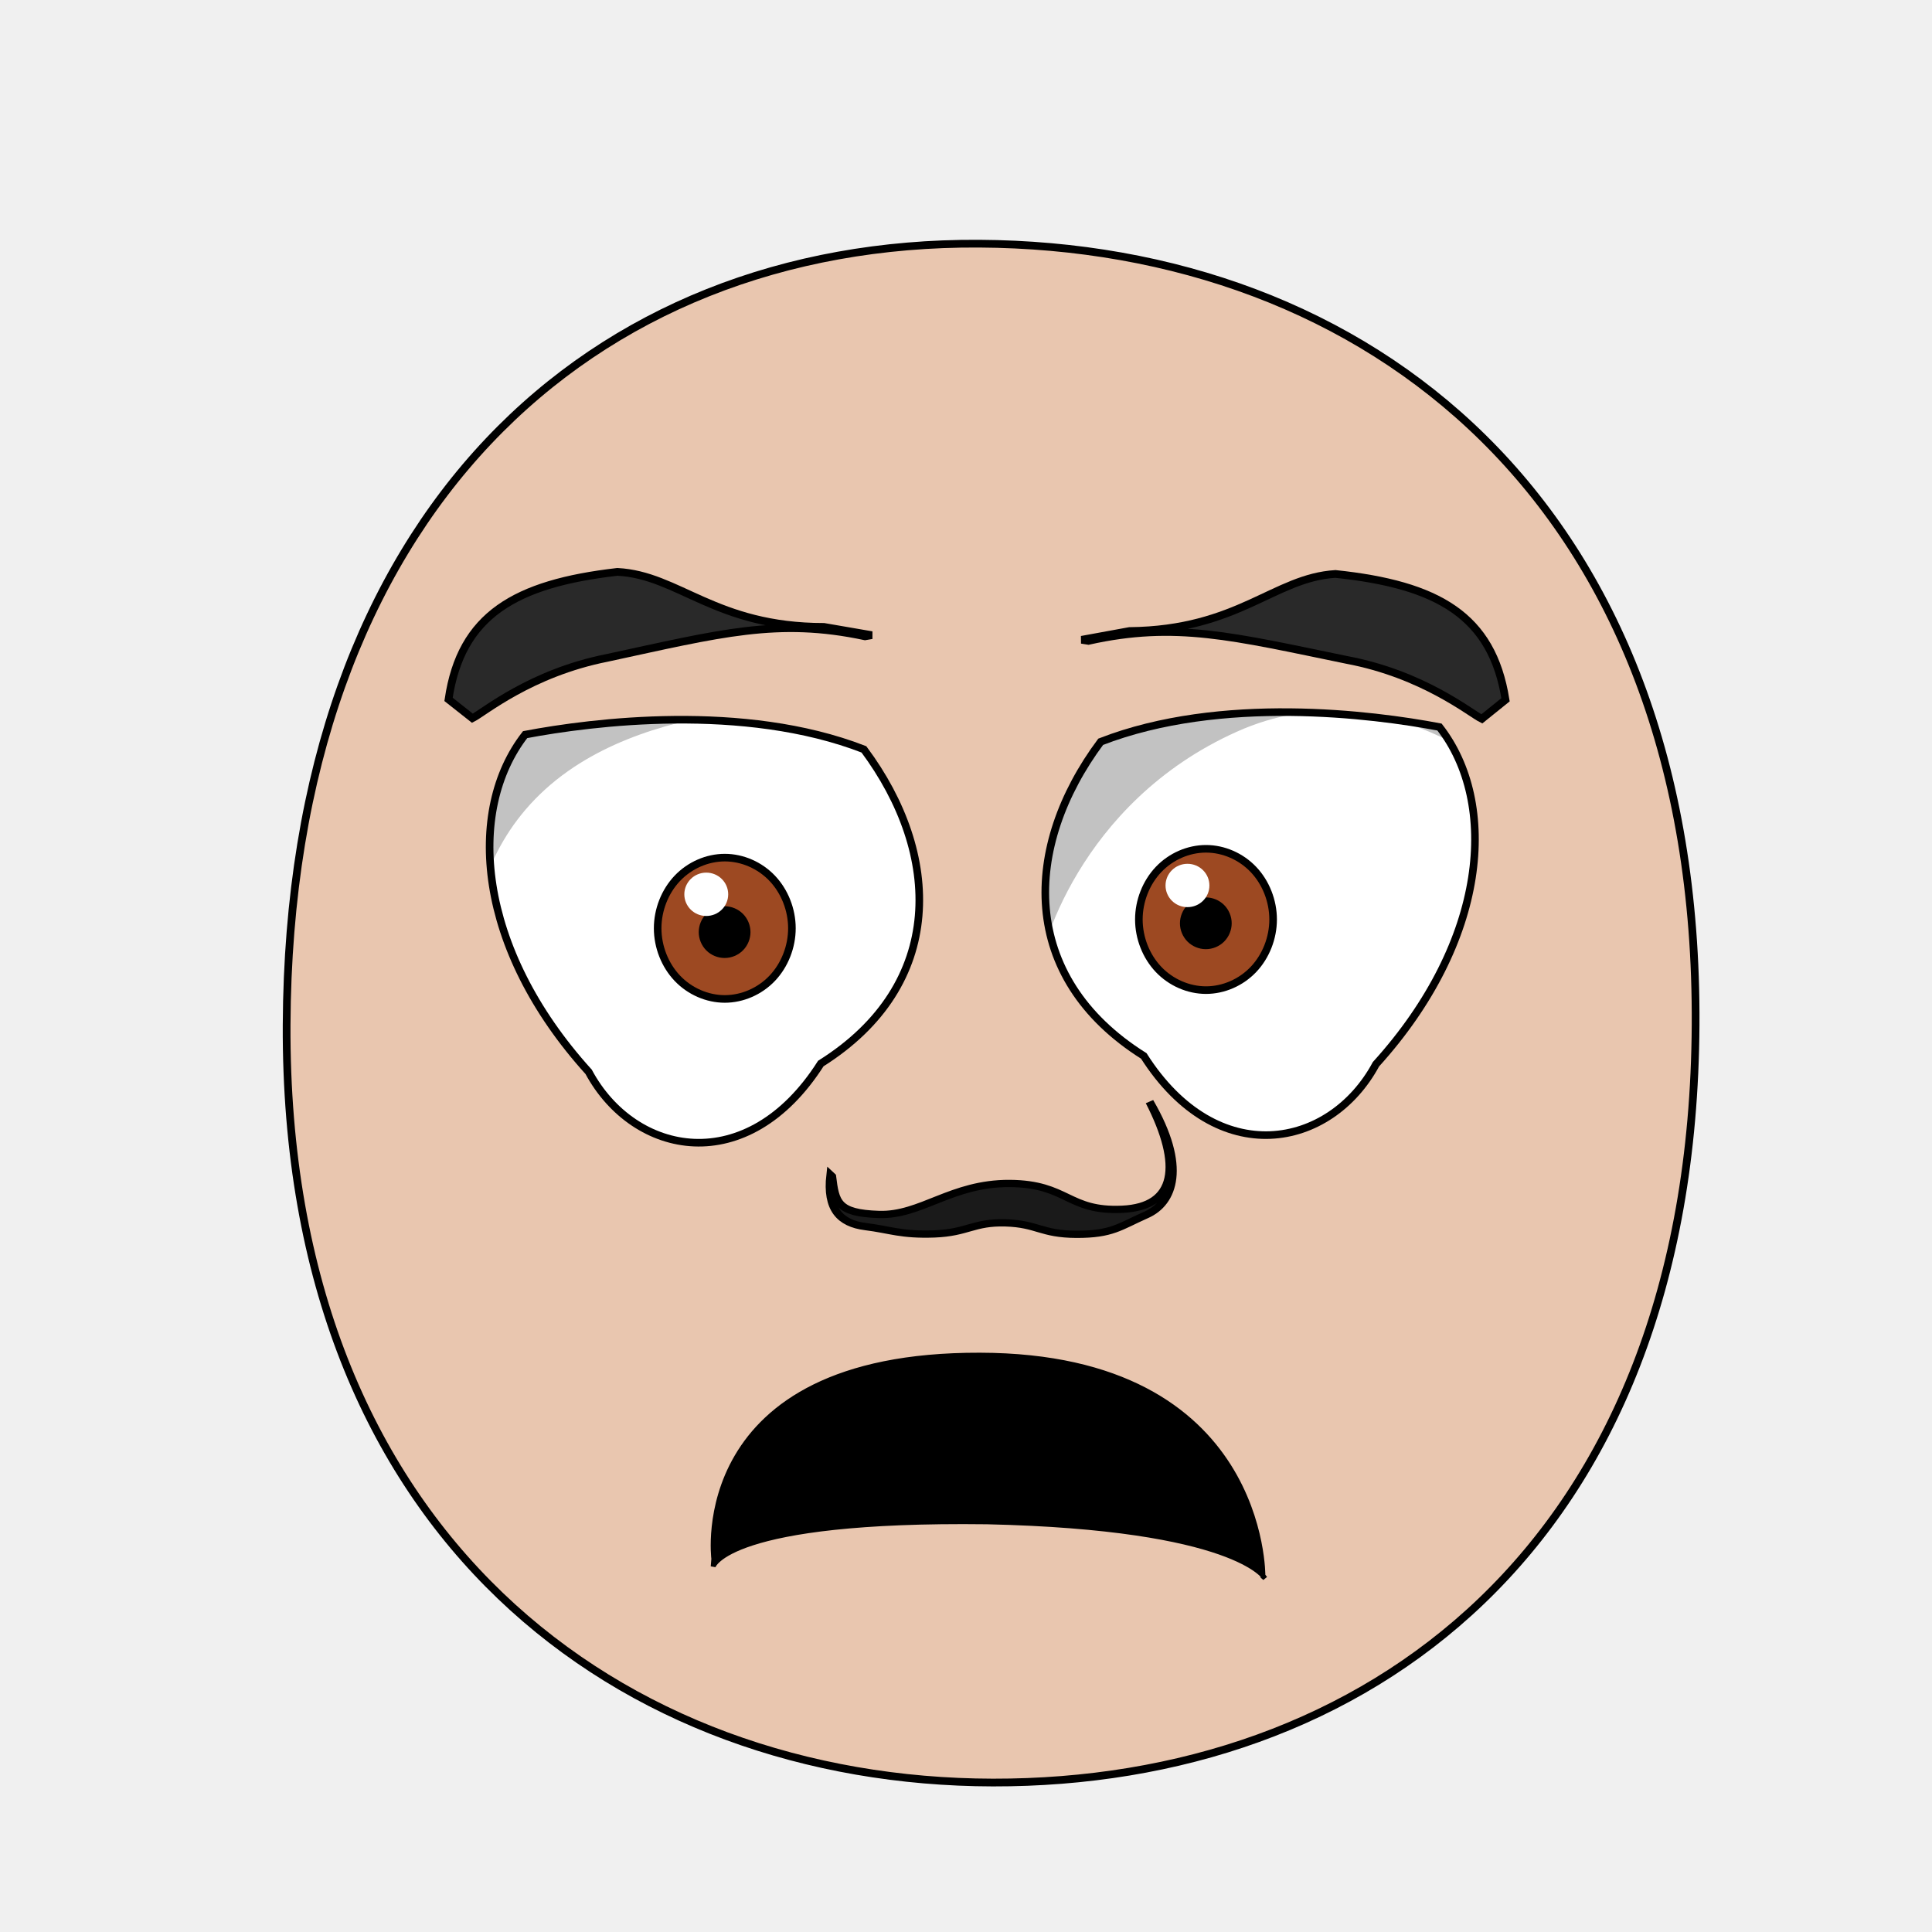
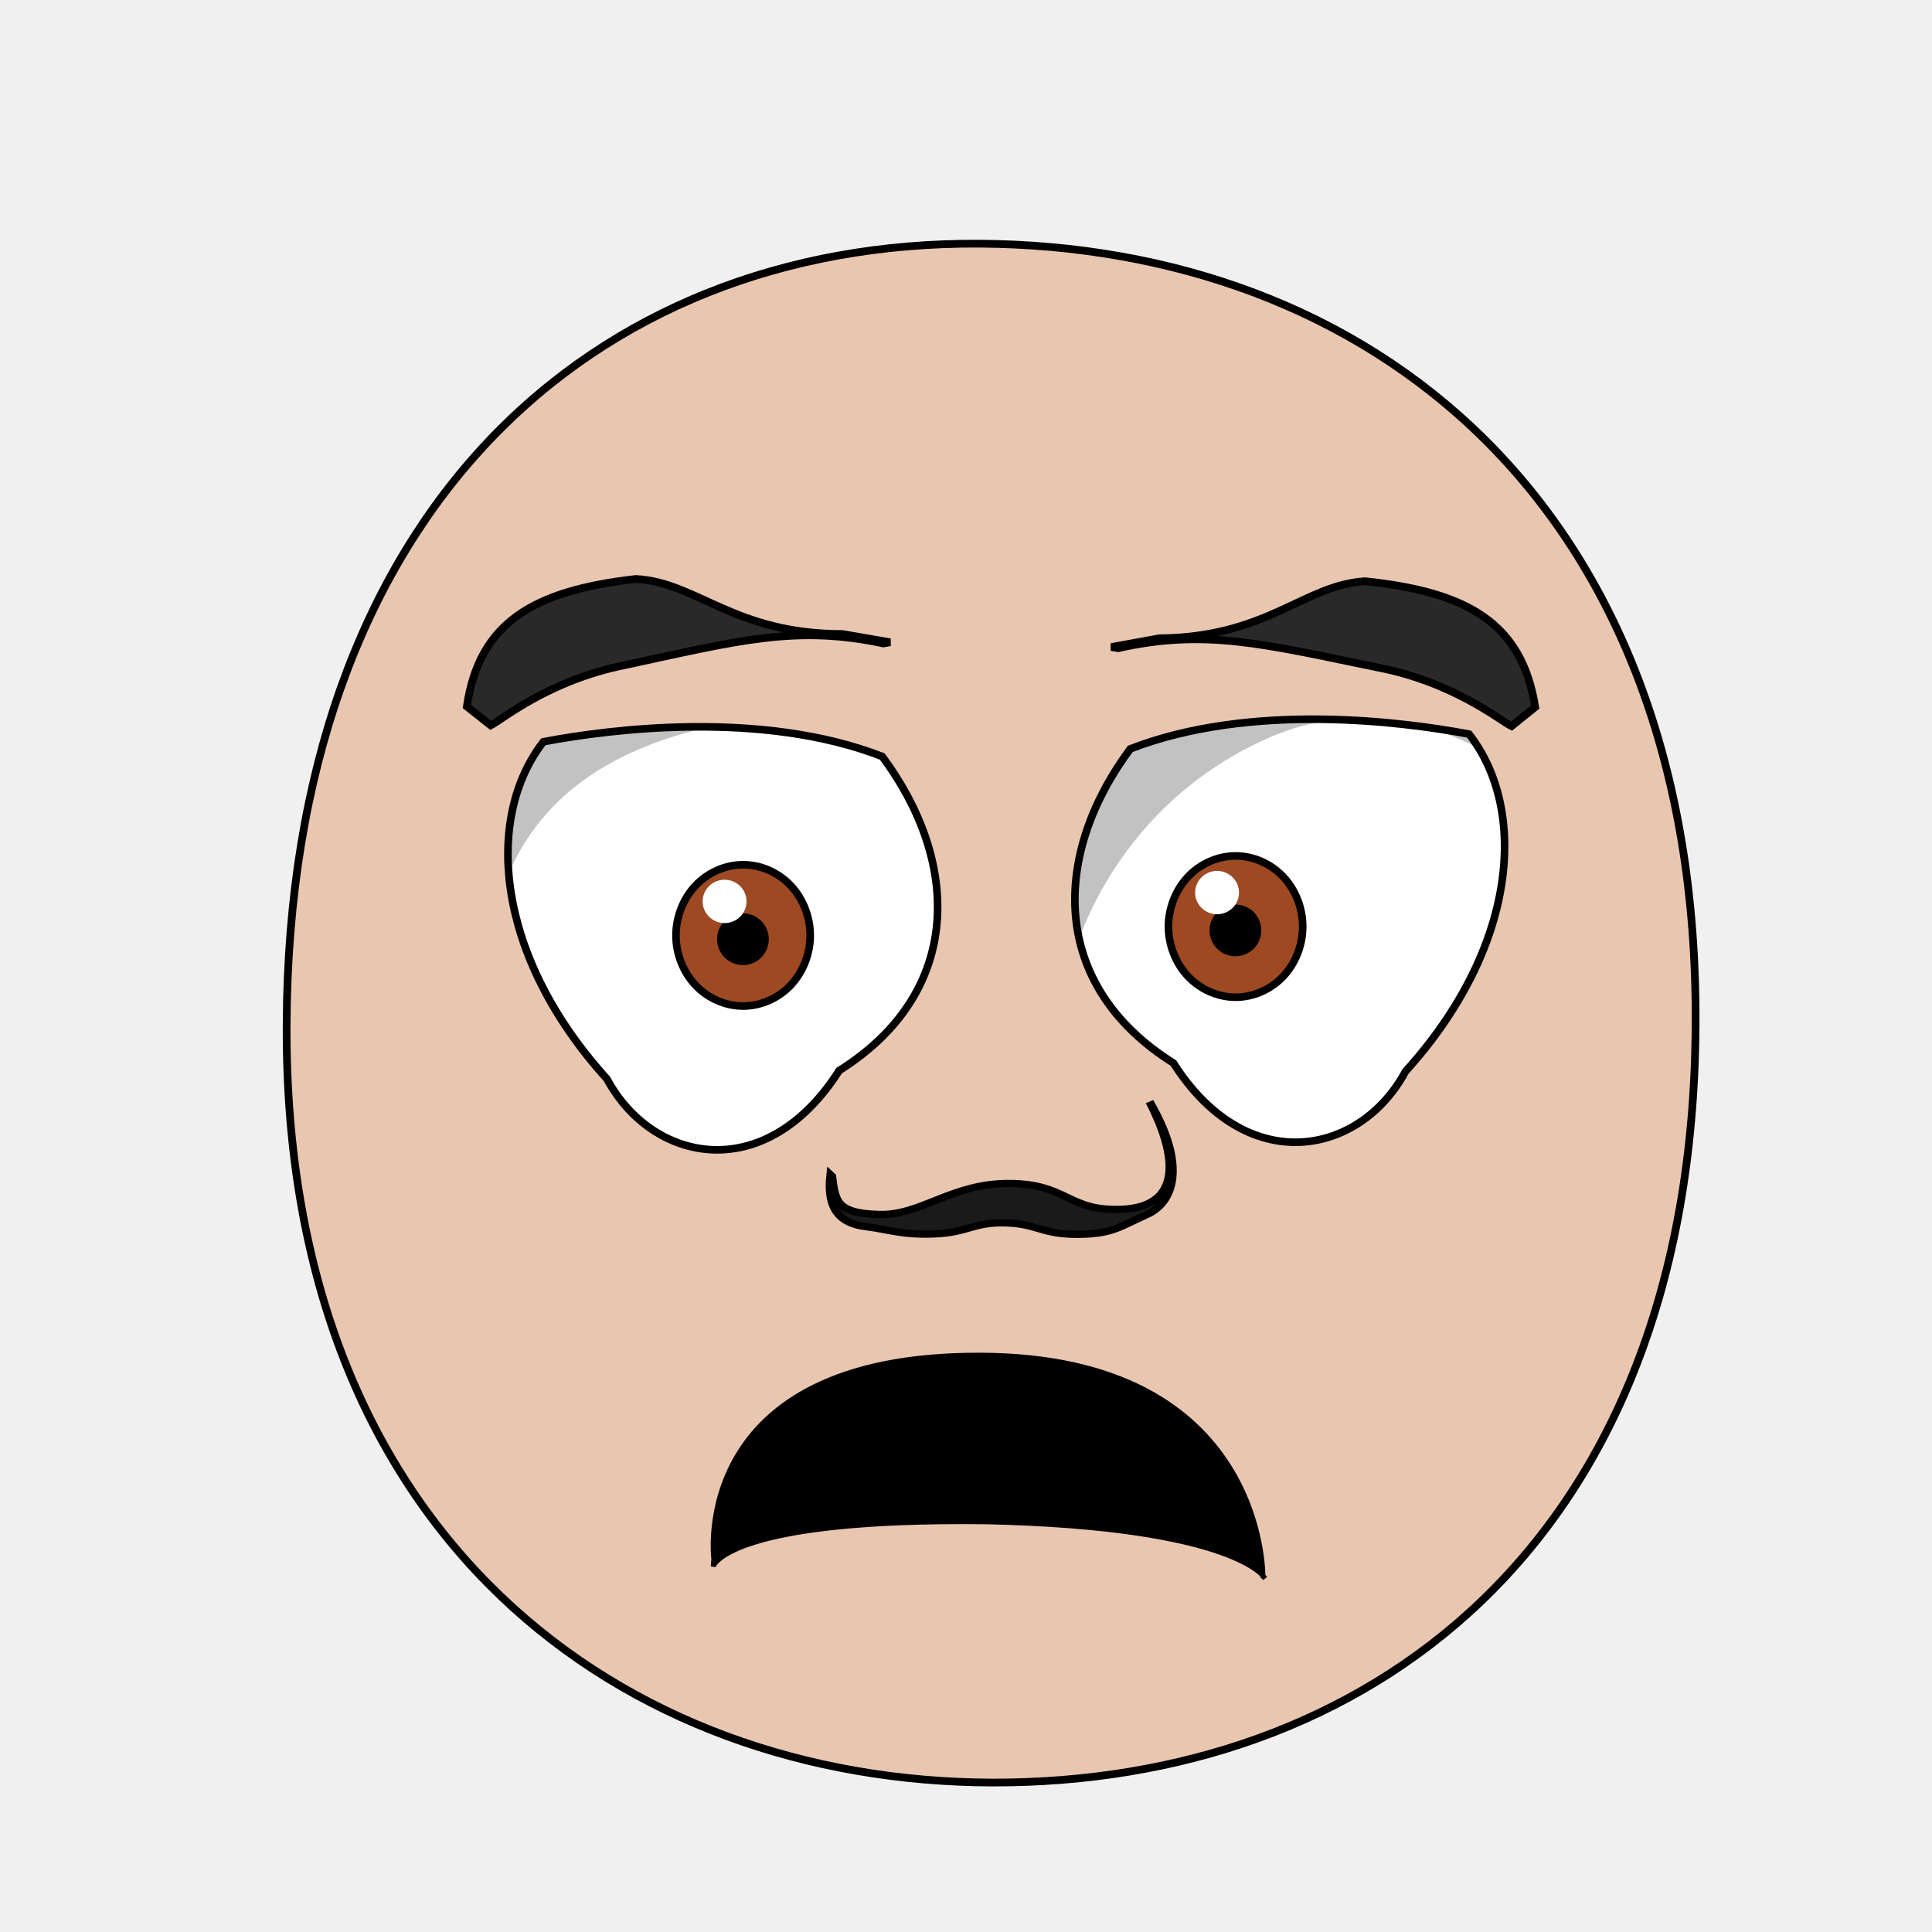
- <svg xmlns="http://www.w3.org/2000/svg" xmlns:xlink="http://www.w3.org/1999/xlink" height="100%" width="100%" id="emoticon-front-view" viewBox="0 0 250 250" version="1.1">
+ <svg xmlns="http://www.w3.org/2000/svg" xmlns:xlink="http://www.w3.org/1999/xlink" version="1.1" viewBox="0 0 250 250" id="emoticon-front-view" width="100%" height="100%">
  <defs id="defs4">
    <linearGradient id="linearGradient5745">
-       <stop style="stop-color:#f4c815;stop-opacity:1" offset="0" id="stop5747" />
-       <stop style="stop-color:#cc0000;stop-opacity:1" offset="1" id="stop5749" />
+       <stop style="stop-color:#f4c815;stop-opacity:1" id="stop5747" offset="0" />
+       <stop style="stop-color:#cc0000;stop-opacity:1" id="stop5749" offset="1" />
    </linearGradient>
    <linearGradient id="linearGradient2823">
-       <stop style="stop-color:#000000;stop-opacity:1" offset="0" id="stop2825" />
-       <stop style="stop-color:#6f0a5a;stop-opacity:1" offset="1" id="stop2827" />
+       <stop style="stop-color:#000000;stop-opacity:1" id="stop2825" offset="0" />
+       <stop style="stop-color:#6f0a5a;stop-opacity:1" id="stop2827" offset="1" />
    </linearGradient>
    <clipPath id="clipPath2967">
-       <use transform="translate(-57.14,-22.86)" xlink:href="#path3622" height="1" width="1" y="0" x="0" id="use2969" />
+       <use transform="translate(-57.14,-22.86)" id="use2969" x="0" y="0" width="1" height="1" xlink:href="#path3622" />
    </clipPath>
    <clipPath id="clipPath4022">
-       <use transform="matrix(-1,0,0,1,915.87,-3.77)" xlink:href="#path3622" height="250" width="250" y="0" x="0" id="use5959" />
+       <use transform="matrix(-1,0,0,1,915.87,-3.77)" id="use5959" x="0" y="0" width="250" height="250" xlink:href="#path3622" />
    </clipPath>
-     <radialGradient spreadMethod="pad" gradientTransform="matrix(98.09029,121.5278,-104.4591,83.94095,1881.611,1722.677)" gradientUnits="userSpaceOnUse" xlink:href="#linearGradient5745" id="radialGradient5694" fy="2.705" fx="-15.372" r="1" cy="2.705" cx="-15.372" />
-     <linearGradient gradientTransform="translate(37.46307,-25.35117)" gradientUnits="userSpaceOnUse" xlink:href="#linearGradient2823" id="irisGradient" y2="606.466" x2="138.571" y1="488.076" x1="107.143" />
+     <radialGradient cx="-15.372" cy="2.705" r="1" fx="-15.372" fy="2.705" id="radialGradient5694" xlink:href="#linearGradient5745" gradientUnits="userSpaceOnUse" gradientTransform="matrix(98.09029,121.5278,-104.4591,83.94095,1881.611,1722.677)" spreadMethod="pad" />
+     <linearGradient x1="107.143" y1="488.076" x2="138.571" y2="606.466" id="irisGradient" xlink:href="#linearGradient2823" gradientUnits="userSpaceOnUse" gradientTransform="translate(37.46307,-25.35117)" />
  </defs>
  <g id="head">
    <path style="fill:#e9c6af;stroke:#000000;stroke-width:1;stroke-opacity:1" d="M 128.48,230.66 C 176.27,230.75 219.01,200.57 219.41,132.64 219.80,64.72 176.76,31.81 126.68,31.53 76.60,31.24 37.38,66.28 37.09,132.64 36.80,199.01 80.69,230.57 128.48,230.66 Z" id="path164" />
  </g>
-   <g transform="matrix(0.16,0,0,0.16,60.47,33.36)" style="stroke-width:4.36;stroke-miterlimit:4;stroke-dasharray:none" id="left-eye">
+   <g transform="matrix(0.16,0,0,0.16,62.84,34.28)" style="stroke-width:4.36;stroke-miterlimit:4;stroke-dasharray:none" id="left-eye">
    <path d="M 320.75,397.55 C 383.63,482.02 387.49,587.76 285.90,651.62 226.47,744.89 134.95,726.73 98.13,658.35 7.66,558.45 -1.20,447.18 46.75,385.63 100.89,375.35 223.60,359.81 320.75,397.55 Z" style="fill:#ffffff;stroke:#000000;stroke-width:6.14;stroke-miterlimit:4;stroke-opacity:1;stroke-dasharray:none" id="path3622" />
-     <g transform="translate(57.14,22.86)" style="stroke-width:4.36;stroke-miterlimit:4;stroke-dasharray:none" id="lens" clip-path="url(#clipPath2967)">
+     <g transform="translate(57.14,22.86)" style="stroke-width:4.36;stroke-miterlimit:4;stroke-dasharray:none" clip-path="url(#clipPath2967)" id="lens">
      <g id="g4403">
        <path style="fill:#9d4922;fill-opacity:1;stroke:#000000;stroke-width:6.14;stroke-miterlimit:4;stroke-opacity:1;stroke-dasharray:none" d="M 205.38,519.39 C 205.38,534.35 199.53,549.21 189.48,559.79 179.43,570.37 165.31,576.53 151.09,576.53 136.88,576.53 122.76,570.37 112.71,559.79 102.66,549.21 96.80,534.35 96.80,519.39 96.80,504.43 102.66,489.56 112.71,478.98 122.76,468.40 136.88,462.24 151.09,462.24 165.31,462.24 179.43,468.40 189.48,478.98 199.53,489.56 205.38,504.43 205.38,519.39 Z" id="iris" />
        <path d="M 168.81,522.49 C 168.81,527.16 166.89,531.81 163.58,535.12 160.27,538.43 155.63,540.35 150.95,540.35 146.27,540.35 141.63,538.43 138.32,535.12 135.02,531.81 133.09,527.16 133.09,522.49 133.09,517.81 135.02,513.16 138.32,509.85 141.63,506.55 146.27,504.62 150.95,504.62 155.63,504.62 160.27,506.55 163.58,509.85 166.89,513.16 168.81,517.81 168.81,522.49 Z" style="fill:#000000;fill-opacity:1;stroke:#000000;stroke-width:6.14;stroke-miterlimit:4;stroke-opacity:1;stroke-dasharray:none" id="pupil" />
        <path d="M 153.85,491.90 C 153.85,501.61 145.92,509.43 136.11,509.43 126.32,509.43 118.37,501.61 118.37,491.90 118.37,482.24 126.32,474.37 136.11,474.37 145.92,474.37 153.85,482.24 153.85,491.90 Z" style="fill:#ffffff;fill-opacity:1;stroke:none" id="glare" />
      </g>
      <path style="opacity:0.24;fill:#000000;stroke:#000000;stroke-width:1px;stroke-linecap:butt;stroke-linejoin:miter;stroke-opacity:1" d="M -51.39,603.84 -118.80,355.83 226.66,230.15 269.85,341.17 C 269.85,341.17 118.84,324.91 23.83,392.01 -83.63,467.89 -51.39,603.84 -51.39,603.84 Z" id="left-lid-shadow" />
    </g>
  </g>
-   <g transform="matrix(0.16,0,0,0.16,47.21,32.98)" style="stroke-width:4.36;stroke-miterlimit:4;stroke-dasharray:none" id="right-eye">
-     <use transform="matrix(-1,0,0,1,915.87,-3.77)" xlink:href="#path3622" height="250" width="250" y="0" x="0" id="use3959" />
-     <g id="g4015" clip-path="url(#clipPath4022)">
-       <use transform="translate(529.19,18.10)" style="stroke-width:4.36;stroke-miterlimit:4;stroke-dasharray:none" xlink:href="#g4403" height="1" width="1" y="0" x="0" id="right-lens" />
+   <g transform="matrix(0.16,0,0,0.16,51.04,33.90)" style="stroke-width:4.36;stroke-miterlimit:4;stroke-dasharray:none" id="right-eye">
+     <use transform="matrix(-1,0,0,1,915.87,-3.77)" id="use3959" x="0" y="0" width="250" height="250" xlink:href="#path3622" />
+     <g clip-path="url(#clipPath4022)" id="g4015">
+       <use transform="translate(529.19,18.10)" style="stroke-width:4.36;stroke-miterlimit:4;stroke-dasharray:none" id="right-lens" x="0" y="0" width="1" height="1" xlink:href="#g4403" />
      <path style="opacity:0.24;fill:#000000;stroke:#000000;stroke-width:1px;stroke-linecap:butt;stroke-linejoin:miter;stroke-miterlimit:4;stroke-opacity:1;stroke-dasharray:none" d="M 544.62,581.57 504.11,366.68 777.13,253.41 938.41,436.09 C 938.41,436.09 833.01,327.62 704.75,385.30 576.49,442.96 544.20,565.90 544.62,581.57 Z" id="right-lid-shadow" />
    </g>
  </g>
-   <path d="M 112.81,82.19 111.93,82.34 C 100.64,79.94 93.21,81.97 78.56,85.13 68.62,87.10 62.61,92.20 61.13,92.94 L 58.04,90.50 C 59.66,79.59 66.66,75.52 79.89,74 87.85,74.41 92.52,81.12 106.61,81.12 Z" style="fill:#292929;fill-opacity:1;fill-rule:nonzero;stroke:#000000;stroke-width:1;stroke-miterlimit:4;stroke-opacity:1;stroke-dasharray:none" id="left-eye-brow" />
+   <path d="M 115.18,83.11 114.30,83.26 C 103.01,80.86 95.58,82.89 80.93,86.05 70.99,88.02 64.98,93.12 63.50,93.86 L 60.41,91.42 C 62.03,80.51 69.03,76.44 82.26,74.92 90.22,75.33 94.89,82.04 108.98,82.04 Z" style="fill:#292929;fill-opacity:1;fill-rule:nonzero;stroke:#000000;stroke-width:1;stroke-miterlimit:4;stroke-opacity:1;stroke-dasharray:none" id="left-eye-brow" />
  <g style="stroke-width:1" transform="matrix(1.13,0,0,1,-17.27,2.11)" id="nose">
    <path style="fill:#1a1a1a;stroke:#000000;stroke-width:0.94;stroke-miterlimit:4;stroke-dasharray:none" d="M 110.56,150.11 C 110.93,153.40 111.10,154.87 115.94,155.04 120.78,155.21 124.22,150.99 130.90,151.03 137.57,151.08 137.54,154.69 143.78,154.37 150.02,154.05 150.65,148.68 146.92,140.45 151.25,148.85 149.64,153.54 146.56,155.08 143.49,156.62 142.63,157.62 138.55,157.61 134.48,157.59 134.10,156.25 130.43,156.13 126.75,156.01 126.10,157.40 122.27,157.56 118.45,157.71 117.28,157.02 114.39,156.61 111.50,156.20 109.93,154.37 110.38,149.92 Z" id="nose-outline" />
  </g>
  <path d="M 92.36,201.71 C 92.36,201.71 88.85,175.24 126.80,175.35 163.82,175.42 163.43,204.00 163.43,204.00 L 163.68,204.21 C 163.68,204.21 159.98,197.66 127.71,196.93 94.05,196.51 92.28,202.71 92.28,202.71 L 92.36,201.71 Z" style="fill:#000000;fill-opacity:1;stroke:#000000;stroke-width:0.62;stroke-linecap:butt;stroke-linejoin:miter;stroke-miterlimit:4;stroke-opacity:1;stroke-dasharray:none" id="mouth-path" />
-   <use transform="matrix(-1,0.01,0.01,1,251.95,-0.53)" xlink:href="#left-eye-brow" height="250" width="250" y="0" x="0" id="right-eye-brow" />
+   <use transform="matrix(-1,0.01,0.01,1,258.15,-0.53)" id="right-eye-brow" x="0" y="0" width="250" height="250" xlink:href="#left-eye-brow" />
</svg>
